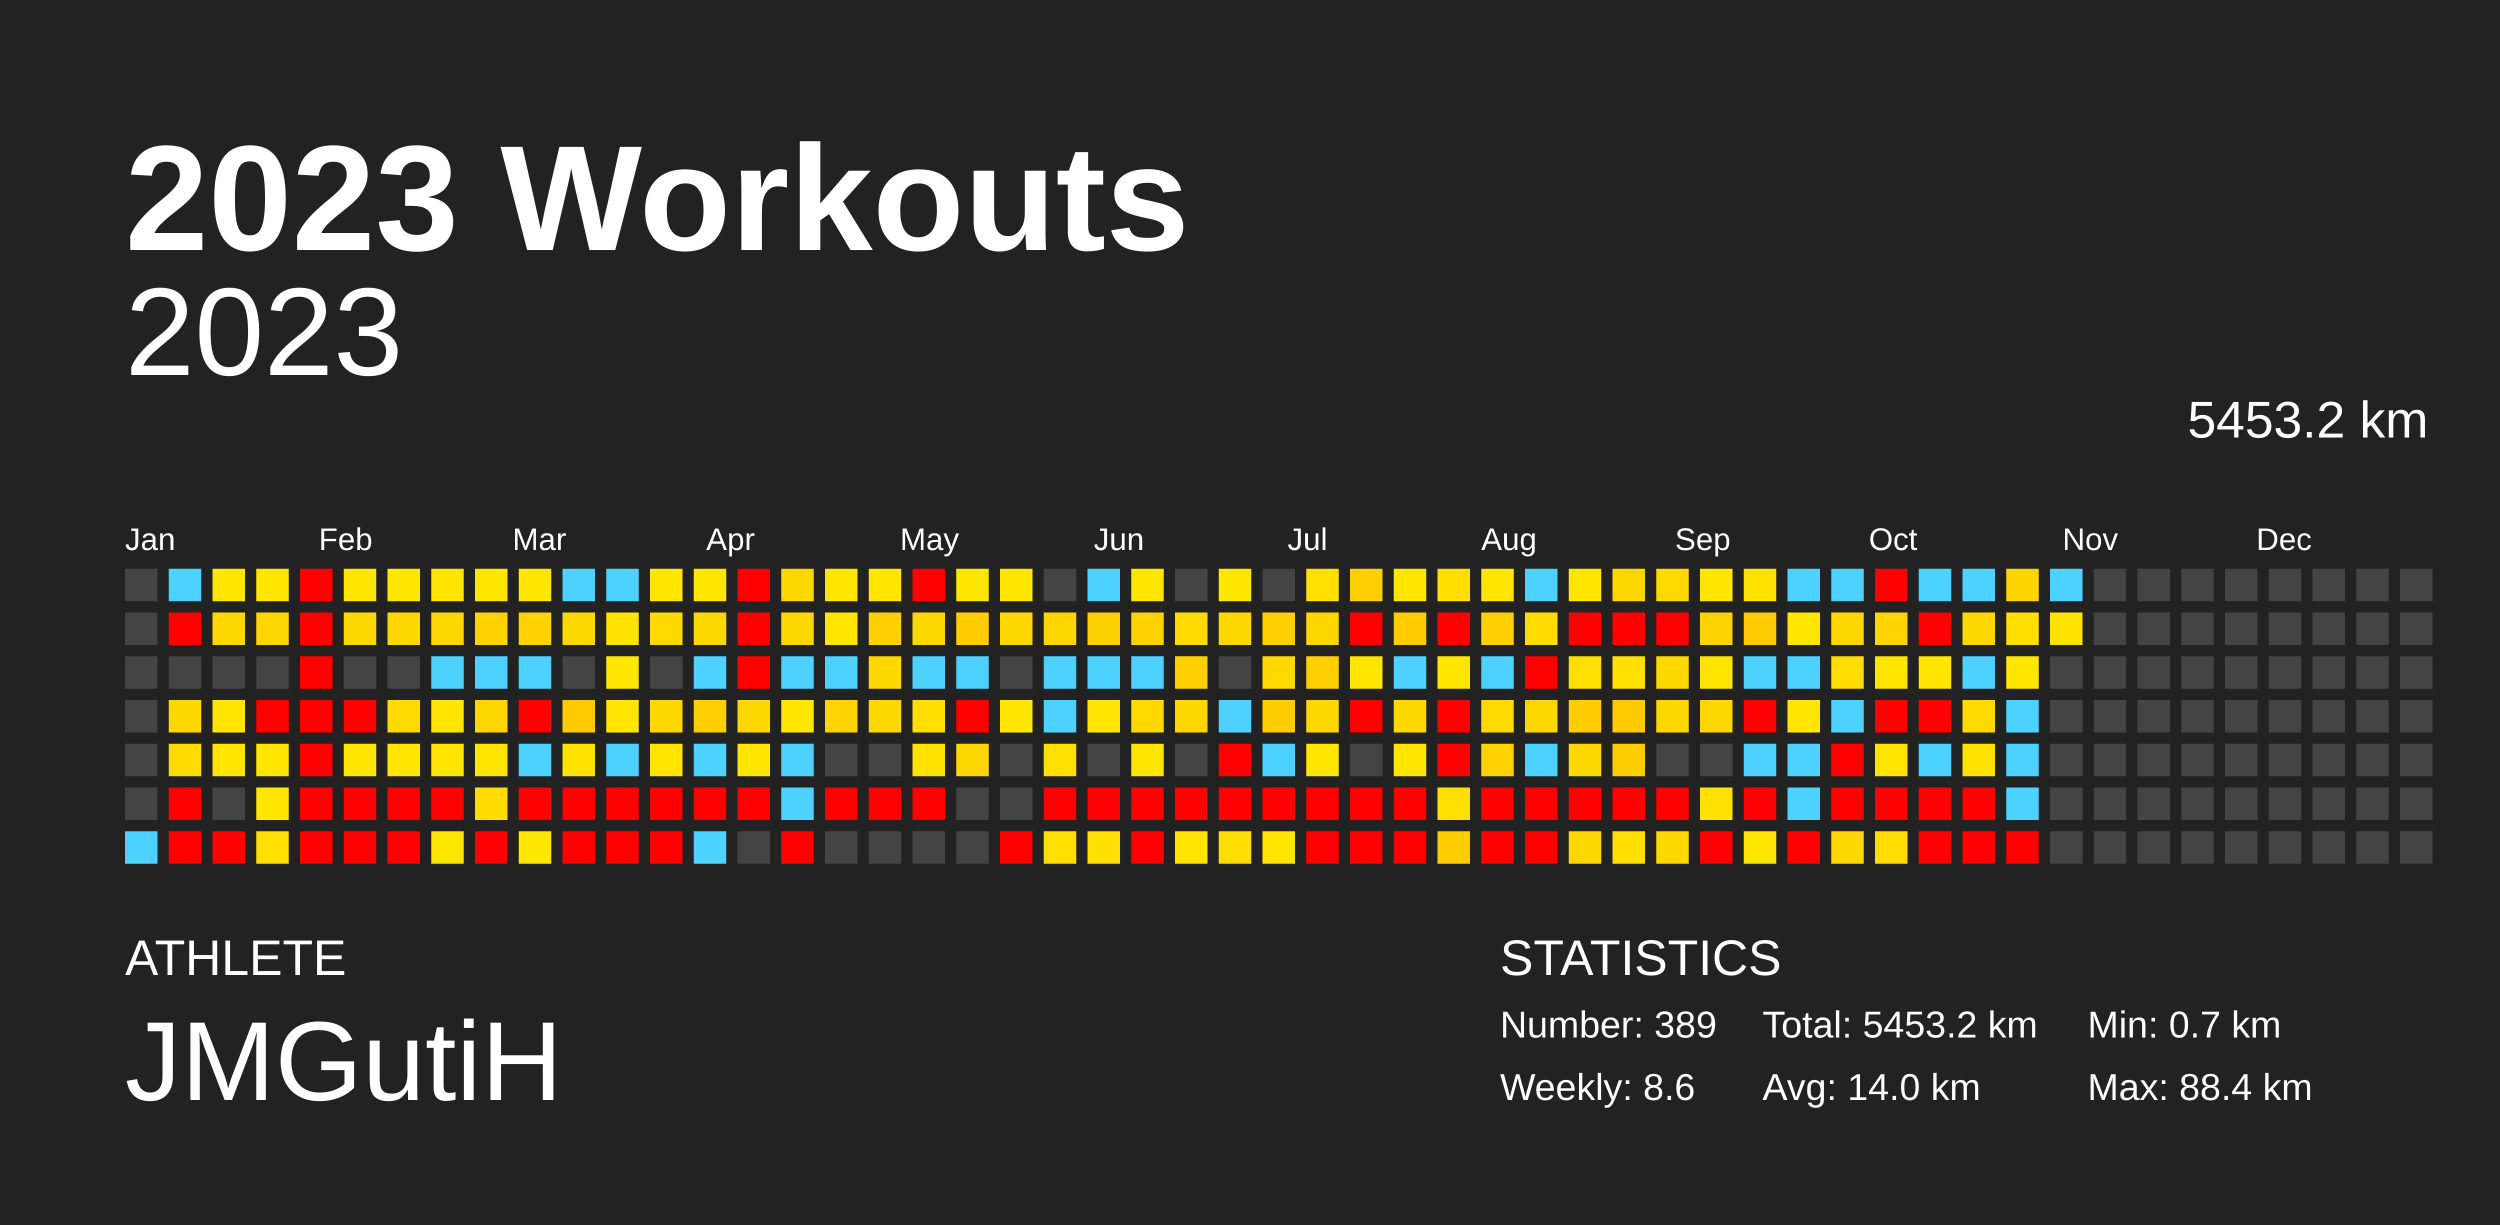
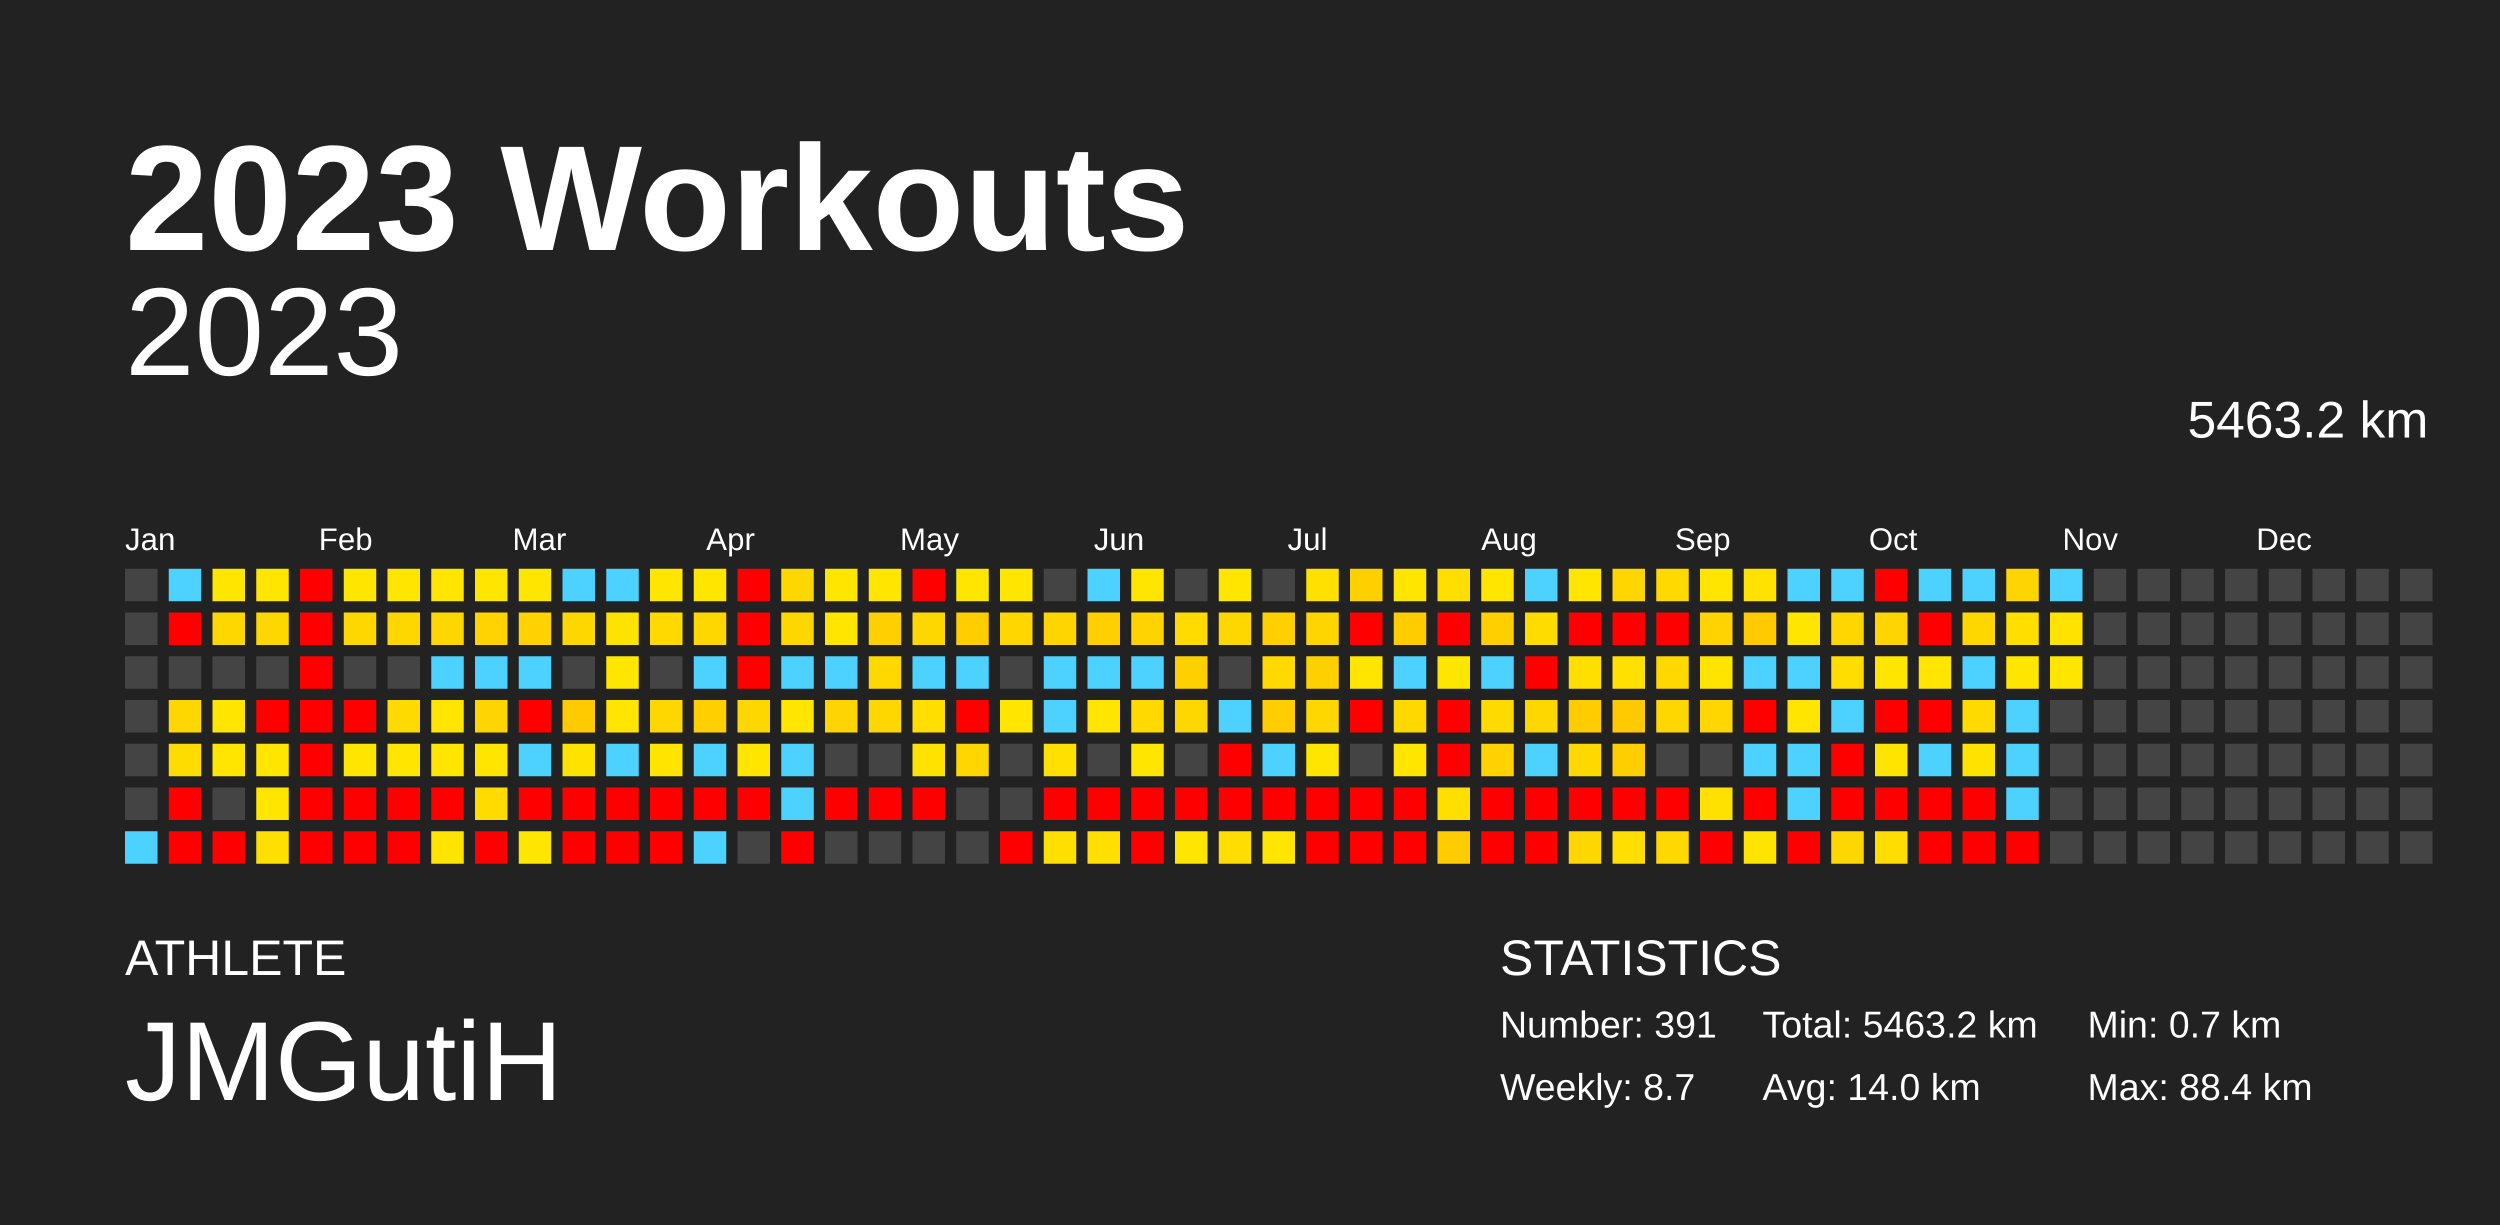
<svg xmlns="http://www.w3.org/2000/svg" baseProfile="full" height="98mm" version="1.1" viewBox="0,0,200,98" width="200mm">
  <defs />
  <rect fill="#222222" height="98" width="200" x="0" y="0" />
  <text fill="#FFFFFF" style="font-size:12px; font-family:Arial; font-weight:bold;" x="10" y="20">2023 Workouts</text>
  <text fill="#FFFFFF" style="font-size:4px; font-family:Arial" x="10" y="78">ATHLETE</text>
  <text fill="#FFFFFF" style="font-size:9px; font-family:Arial" x="10" y="88">JMGutiH</text>
  <text fill="#FFFFFF" style="font-size:4px; font-family:Arial" x="120" y="78">STATISTICS</text>
-   <text fill="#FFFFFF" style="font-size:3px; font-family:Arial" x="120" y="83">Number: 389</text>
-   <text fill="#FFFFFF" style="font-size:3px; font-family:Arial" x="120" y="88">Weekly: 8.6</text>
-   <text fill="#FFFFFF" style="font-size:3px; font-family:Arial" x="141" y="83">Total: 5453.2 km</text>
+   <text fill="#FFFFFF" style="font-size:3px; font-family:Arial" x="120" y="83">Number: 391</text>
+   <text fill="#FFFFFF" style="font-size:3px; font-family:Arial" x="120" y="88">Weekly: 8.7</text>
+   <text fill="#FFFFFF" style="font-size:3px; font-family:Arial" x="141" y="83">Total: 5463.2 km</text>
  <text fill="#FFFFFF" style="font-size:3px; font-family:Arial" x="141" y="88">Avg: 14.0 km</text>
  <text fill="#FFFFFF" style="font-size:3px; font-family:Arial" x="167" y="83">Min: 0.7 km</text>
  <text fill="#FFFFFF" style="font-size:3px; font-family:Arial" x="167" y="88">Max: 88.4 km</text>
  <text alignment-baseline="hanging" fill="#FFFFFF" style="font-size:10.0px; font-family:Arial;" x="10" y="30">2023</text>
-   <text alignment-baseline="hanging" fill="#FFFFFF" style="font-size:4.125px; font-family:Arial;" x="175" y="35">5453.2 km</text>
+   <text alignment-baseline="hanging" fill="#FFFFFF" style="font-size:4.125px; font-family:Arial;" x="175" y="35">5463.2 km</text>
  <text fill="#FFFFFF" style="font-size:2.5px; font-family:Arial" x="10.0" y="44">Jan</text>
  <text fill="#FFFFFF" style="font-size:2.5px; font-family:Arial" x="25.5" y="44">Feb</text>
  <text fill="#FFFFFF" style="font-size:2.5px; font-family:Arial" x="41.0" y="44">Mar</text>
  <text fill="#FFFFFF" style="font-size:2.5px; font-family:Arial" x="56.5" y="44">Apr</text>
  <text fill="#FFFFFF" style="font-size:2.5px; font-family:Arial" x="72.0" y="44">May</text>
  <text fill="#FFFFFF" style="font-size:2.5px; font-family:Arial" x="87.5" y="44">Jun</text>
  <text fill="#FFFFFF" style="font-size:2.5px; font-family:Arial" x="103.0" y="44">Jul</text>
  <text fill="#FFFFFF" style="font-size:2.5px; font-family:Arial" x="118.5" y="44">Aug</text>
  <text fill="#FFFFFF" style="font-size:2.5px; font-family:Arial" x="134.0" y="44">Sep</text>
  <text fill="#FFFFFF" style="font-size:2.5px; font-family:Arial" x="149.5" y="44">Oct</text>
  <text fill="#FFFFFF" style="font-size:2.5px; font-family:Arial" x="165.0" y="44">Nov</text>
  <text fill="#FFFFFF" style="font-size:2.5px; font-family:Arial" x="180.5" y="44">Dec</text>
  <rect fill="#444444" height="2.6" width="2.6" x="10.0" y="45.5" />
  <rect fill="#444444" height="2.6" width="2.6" x="10.0" y="49.0" />
  <rect fill="#444444" height="2.6" width="2.6" x="10.0" y="52.5" />
  <rect fill="#444444" height="2.6" width="2.6" x="10.0" y="56.0" />
  <rect fill="#444444" height="2.6" width="2.6" x="10.0" y="59.5" />
  <rect fill="#444444" height="2.6" width="2.6" x="10.0" y="63.0" />
  <rect fill="#4dd2ff" height="2.6" width="2.6" x="10.0" y="66.5" />
  <rect fill="#4dd2ff" height="2.6" width="2.6" x="13.5" y="45.5" />
  <rect fill="red" height="2.6" width="2.6" x="13.5" y="49.0" />
  <rect fill="#444444" height="2.6" width="2.6" x="13.5" y="52.5" />
  <rect fill="#ffd700" height="2.6" width="2.6" x="13.5" y="56.0" />
  <rect fill="#ffdc00" height="2.6" width="2.6" x="13.5" y="59.5" />
  <rect fill="red" height="2.6" width="2.6" x="13.5" y="63.0" />
  <rect fill="red" height="2.6" width="2.6" x="13.5" y="66.5" />
  <rect fill="#ffe600" height="2.6" width="2.6" x="17.0" y="45.5" />
  <rect fill="#ffd700" height="2.6" width="2.6" x="17.0" y="49.0" />
  <rect fill="#444444" height="2.6" width="2.6" x="17.0" y="52.5" />
  <rect fill="#ffe500" height="2.6" width="2.6" x="17.0" y="56.0" />
  <rect fill="#ffe500" height="2.6" width="2.6" x="17.0" y="59.5" />
  <rect fill="#444444" height="2.6" width="2.6" x="17.0" y="63.0" />
  <rect fill="red" height="2.6" width="2.6" x="17.0" y="66.5" />
  <rect fill="#ffe600" height="2.6" width="2.6" x="20.5" y="45.5" />
  <rect fill="#ffd700" height="2.6" width="2.6" x="20.5" y="49.0" />
  <rect fill="#444444" height="2.6" width="2.6" x="20.5" y="52.5" />
  <rect fill="red" height="2.6" width="2.6" x="20.5" y="56.0" />
  <rect fill="#ffe500" height="2.6" width="2.6" x="20.5" y="59.5" />
  <rect fill="#ffe500" height="2.6" width="2.6" x="20.5" y="63.0" />
  <rect fill="#ffdf00" height="2.6" width="2.6" x="20.5" y="66.5" />
  <rect fill="red" height="2.6" width="2.6" x="24.0" y="45.5" />
  <rect fill="red" height="2.6" width="2.6" x="24.0" y="49.0" />
  <rect fill="red" height="2.6" width="2.6" x="24.0" y="52.5" />
  <rect fill="red" height="2.6" width="2.6" x="24.0" y="56.0" />
  <rect fill="red" height="2.6" width="2.6" x="24.0" y="59.5" />
  <rect fill="red" height="2.6" width="2.6" x="24.0" y="63.0" />
  <rect fill="red" height="2.6" width="2.6" x="24.0" y="66.5" />
  <rect fill="#ffe600" height="2.6" width="2.6" x="27.5" y="45.5" />
  <rect fill="#ffd700" height="2.6" width="2.6" x="27.5" y="49.0" />
  <rect fill="#444444" height="2.6" width="2.6" x="27.5" y="52.5" />
  <rect fill="red" height="2.6" width="2.6" x="27.5" y="56.0" />
  <rect fill="#ffe500" height="2.6" width="2.6" x="27.5" y="59.5" />
  <rect fill="red" height="2.6" width="2.6" x="27.5" y="63.0" />
  <rect fill="red" height="2.6" width="2.6" x="27.5" y="66.5" />
  <rect fill="#ffe600" height="2.6" width="2.6" x="31.0" y="45.5" />
  <rect fill="#ffd700" height="2.6" width="2.6" x="31.0" y="49.0" />
  <rect fill="#444444" height="2.6" width="2.6" x="31.0" y="52.5" />
  <rect fill="#ffda00" height="2.6" width="2.6" x="31.0" y="56.0" />
  <rect fill="#ffe600" height="2.6" width="2.6" x="31.0" y="59.5" />
  <rect fill="red" height="2.6" width="2.6" x="31.0" y="63.0" />
  <rect fill="red" height="2.6" width="2.6" x="31.0" y="66.5" />
  <rect fill="#ffe500" height="2.6" width="2.6" x="34.5" y="45.5" />
  <rect fill="#ffd700" height="2.6" width="2.6" x="34.5" y="49.0" />
  <rect fill="#4dd2ff" height="2.6" width="2.6" x="34.5" y="52.5" />
  <rect fill="#ffe500" height="2.6" width="2.6" x="34.5" y="56.0" />
  <rect fill="#ffe500" height="2.6" width="2.6" x="34.5" y="59.5" />
  <rect fill="red" height="2.6" width="2.6" x="34.5" y="63.0" />
  <rect fill="#ffe400" height="2.6" width="2.6" x="34.5" y="66.5" />
  <rect fill="#ffe600" height="2.6" width="2.6" x="38.0" y="45.5" />
  <rect fill="#ffd200" height="2.6" width="2.6" x="38.0" y="49.0" />
  <rect fill="#4dd2ff" height="2.6" width="2.6" x="38.0" y="52.5" />
  <rect fill="#ffd500" height="2.6" width="2.6" x="38.0" y="56.0" />
  <rect fill="#ffe500" height="2.6" width="2.6" x="38.0" y="59.5" />
  <rect fill="#ffdb00" height="2.6" width="2.6" x="38.0" y="63.0" />
  <rect fill="red" height="2.6" width="2.6" x="38.0" y="66.5" />
  <rect fill="#ffe600" height="2.6" width="2.6" x="41.5" y="45.5" />
  <rect fill="#ffd200" height="2.6" width="2.6" x="41.5" y="49.0" />
  <rect fill="#4dd2ff" height="2.6" width="2.6" x="41.5" y="52.5" />
  <rect fill="red" height="2.6" width="2.6" x="41.5" y="56.0" />
  <rect fill="#4dd2ff" height="2.6" width="2.6" x="41.5" y="59.5" />
  <rect fill="red" height="2.6" width="2.6" x="41.5" y="63.0" />
  <rect fill="#ffe600" height="2.6" width="2.6" x="41.5" y="66.5" />
  <rect fill="#4dd2ff" height="2.6" width="2.6" x="45.0" y="45.5" />
  <rect fill="#ffd700" height="2.6" width="2.6" x="45.0" y="49.0" />
  <rect fill="#444444" height="2.6" width="2.6" x="45.0" y="52.5" />
  <rect fill="#ffca00" height="2.6" width="2.6" x="45.0" y="56.0" />
  <rect fill="#ffe300" height="2.6" width="2.6" x="45.0" y="59.5" />
  <rect fill="red" height="2.6" width="2.6" x="45.0" y="63.0" />
  <rect fill="red" height="2.6" width="2.6" x="45.0" y="66.5" />
  <rect fill="#4dd2ff" height="2.6" width="2.6" x="48.5" y="45.5" />
  <rect fill="#ffe300" height="2.6" width="2.6" x="48.5" y="49.0" />
  <rect fill="#ffe600" height="2.6" width="2.6" x="48.5" y="52.5" />
  <rect fill="#ffe500" height="2.6" width="2.6" x="48.5" y="56.0" />
  <rect fill="#4dd2ff" height="2.6" width="2.6" x="48.5" y="59.5" />
  <rect fill="red" height="2.6" width="2.6" x="48.5" y="63.0" />
  <rect fill="red" height="2.6" width="2.6" x="48.5" y="66.5" />
  <rect fill="#ffe600" height="2.6" width="2.6" x="52.0" y="45.5" />
  <rect fill="#ffd900" height="2.6" width="2.6" x="52.0" y="49.0" />
  <rect fill="#444444" height="2.6" width="2.6" x="52.0" y="52.5" />
  <rect fill="#ffd700" height="2.6" width="2.6" x="52.0" y="56.0" />
  <rect fill="#ffe400" height="2.6" width="2.6" x="52.0" y="59.5" />
  <rect fill="red" height="2.6" width="2.6" x="52.0" y="63.0" />
  <rect fill="red" height="2.6" width="2.6" x="52.0" y="66.5" />
  <rect fill="#ffe600" height="2.6" width="2.6" x="55.5" y="45.5" />
  <rect fill="#ffd700" height="2.6" width="2.6" x="55.5" y="49.0" />
  <rect fill="#4dd2ff" height="2.6" width="2.6" x="55.5" y="52.5" />
  <rect fill="#ffcf00" height="2.6" width="2.6" x="55.5" y="56.0" />
  <rect fill="#4dd2ff" height="2.6" width="2.6" x="55.5" y="59.5" />
  <rect fill="red" height="2.6" width="2.6" x="55.5" y="63.0" />
  <rect fill="#4dd2ff" height="2.6" width="2.6" x="55.5" y="66.5" />
  <rect fill="red" height="2.6" width="2.6" x="59.0" y="45.5" />
  <rect fill="red" height="2.6" width="2.6" x="59.0" y="49.0" />
  <rect fill="red" height="2.6" width="2.6" x="59.0" y="52.5" />
  <rect fill="#ffd700" height="2.6" width="2.6" x="59.0" y="56.0" />
  <rect fill="#ffe500" height="2.6" width="2.6" x="59.0" y="59.5" />
  <rect fill="red" height="2.6" width="2.6" x="59.0" y="63.0" />
  <rect fill="#444444" height="2.6" width="2.6" x="59.0" y="66.5" />
  <rect fill="#ffd700" height="2.6" width="2.6" x="62.5" y="45.5" />
  <rect fill="#ffd700" height="2.6" width="2.6" x="62.5" y="49.0" />
  <rect fill="#4dd2ff" height="2.6" width="2.6" x="62.5" y="52.5" />
  <rect fill="#ffe600" height="2.6" width="2.6" x="62.5" y="56.0" />
  <rect fill="#4dd2ff" height="2.6" width="2.6" x="62.5" y="59.5" />
  <rect fill="#4dd2ff" height="2.6" width="2.6" x="62.5" y="63.0" />
  <rect fill="red" height="2.6" width="2.6" x="62.5" y="66.5" />
  <rect fill="#ffe600" height="2.6" width="2.6" x="66.0" y="45.5" />
  <rect fill="#ffe500" height="2.6" width="2.6" x="66.0" y="49.0" />
  <rect fill="#4dd2ff" height="2.6" width="2.6" x="66.0" y="52.5" />
  <rect fill="#ffd400" height="2.6" width="2.6" x="66.0" y="56.0" />
  <rect fill="#444444" height="2.6" width="2.6" x="66.0" y="59.5" />
  <rect fill="red" height="2.6" width="2.6" x="66.0" y="63.0" />
  <rect fill="#444444" height="2.6" width="2.6" x="66.0" y="66.5" />
  <rect fill="#ffe500" height="2.6" width="2.6" x="69.5" y="45.5" />
  <rect fill="#ffd000" height="2.6" width="2.6" x="69.5" y="49.0" />
  <rect fill="#ffd800" height="2.6" width="2.6" x="69.5" y="52.5" />
  <rect fill="#ffd700" height="2.6" width="2.6" x="69.5" y="56.0" />
  <rect fill="#444444" height="2.6" width="2.6" x="69.5" y="59.5" />
  <rect fill="red" height="2.6" width="2.6" x="69.5" y="63.0" />
  <rect fill="#444444" height="2.6" width="2.6" x="69.5" y="66.5" />
  <rect fill="red" height="2.6" width="2.6" x="73.0" y="45.5" />
  <rect fill="#ffd700" height="2.6" width="2.6" x="73.0" y="49.0" />
  <rect fill="#4dd2ff" height="2.6" width="2.6" x="73.0" y="52.5" />
  <rect fill="#ffde00" height="2.6" width="2.6" x="73.0" y="56.0" />
  <rect fill="#ffe200" height="2.6" width="2.6" x="73.0" y="59.5" />
  <rect fill="red" height="2.6" width="2.6" x="73.0" y="63.0" />
  <rect fill="#444444" height="2.6" width="2.6" x="73.0" y="66.5" />
  <rect fill="#ffe600" height="2.6" width="2.6" x="76.5" y="45.5" />
  <rect fill="#ffcd00" height="2.6" width="2.6" x="76.5" y="49.0" />
  <rect fill="#4dd2ff" height="2.6" width="2.6" x="76.5" y="52.5" />
  <rect fill="red" height="2.6" width="2.6" x="76.5" y="56.0" />
  <rect fill="#ffd600" height="2.6" width="2.6" x="76.5" y="59.5" />
  <rect fill="#444444" height="2.6" width="2.6" x="76.5" y="63.0" />
  <rect fill="#444444" height="2.6" width="2.6" x="76.5" y="66.5" />
  <rect fill="#ffe600" height="2.6" width="2.6" x="80.0" y="45.5" />
  <rect fill="#ffd600" height="2.6" width="2.6" x="80.0" y="49.0" />
  <rect fill="#444444" height="2.6" width="2.6" x="80.0" y="52.5" />
  <rect fill="#ffe600" height="2.6" width="2.6" x="80.0" y="56.0" />
  <rect fill="#444444" height="2.6" width="2.6" x="80.0" y="59.5" />
  <rect fill="#444444" height="2.6" width="2.6" x="80.0" y="63.0" />
  <rect fill="red" height="2.6" width="2.6" x="80.0" y="66.5" />
  <rect fill="#444444" height="2.6" width="2.6" x="83.5" y="45.5" />
  <rect fill="#ffd500" height="2.6" width="2.6" x="83.5" y="49.0" />
  <rect fill="#4dd2ff" height="2.6" width="2.6" x="83.5" y="52.5" />
  <rect fill="#4dd2ff" height="2.6" width="2.6" x="83.5" y="56.0" />
  <rect fill="#ffe000" height="2.6" width="2.6" x="83.5" y="59.5" />
  <rect fill="red" height="2.6" width="2.6" x="83.5" y="63.0" />
  <rect fill="#ffdf00" height="2.6" width="2.6" x="83.5" y="66.5" />
  <rect fill="#4dd2ff" height="2.6" width="2.6" x="87.0" y="45.5" />
  <rect fill="#ffcf00" height="2.6" width="2.6" x="87.0" y="49.0" />
  <rect fill="#4dd2ff" height="2.6" width="2.6" x="87.0" y="52.5" />
  <rect fill="#ffe500" height="2.6" width="2.6" x="87.0" y="56.0" />
  <rect fill="#444444" height="2.6" width="2.6" x="87.0" y="59.5" />
  <rect fill="red" height="2.6" width="2.6" x="87.0" y="63.0" />
  <rect fill="#ffde00" height="2.6" width="2.6" x="87.0" y="66.5" />
  <rect fill="#ffe500" height="2.6" width="2.6" x="90.5" y="45.5" />
  <rect fill="#ffd200" height="2.6" width="2.6" x="90.5" y="49.0" />
  <rect fill="#4dd2ff" height="2.6" width="2.6" x="90.5" y="52.5" />
  <rect fill="#ffd900" height="2.6" width="2.6" x="90.5" y="56.0" />
  <rect fill="#ffe600" height="2.6" width="2.6" x="90.5" y="59.5" />
  <rect fill="red" height="2.6" width="2.6" x="90.5" y="63.0" />
  <rect fill="red" height="2.6" width="2.6" x="90.5" y="66.5" />
  <rect fill="#444444" height="2.6" width="2.6" x="94.0" y="45.5" />
  <rect fill="#ffdb00" height="2.6" width="2.6" x="94.0" y="49.0" />
  <rect fill="#ffd000" height="2.6" width="2.6" x="94.0" y="52.5" />
  <rect fill="#ffd700" height="2.6" width="2.6" x="94.0" y="56.0" />
  <rect fill="#444444" height="2.6" width="2.6" x="94.0" y="59.5" />
  <rect fill="red" height="2.6" width="2.6" x="94.0" y="63.0" />
  <rect fill="#ffe500" height="2.6" width="2.6" x="94.0" y="66.5" />
  <rect fill="#ffe600" height="2.6" width="2.6" x="97.5" y="45.5" />
  <rect fill="#ffd700" height="2.6" width="2.6" x="97.5" y="49.0" />
  <rect fill="#444444" height="2.6" width="2.6" x="97.5" y="52.5" />
  <rect fill="#4dd2ff" height="2.6" width="2.6" x="97.5" y="56.0" />
  <rect fill="red" height="2.6" width="2.6" x="97.5" y="59.5" />
  <rect fill="red" height="2.6" width="2.6" x="97.5" y="63.0" />
  <rect fill="#ffdd00" height="2.6" width="2.6" x="97.5" y="66.5" />
  <rect fill="#444444" height="2.6" width="2.6" x="101.0" y="45.5" />
  <rect fill="#ffcf00" height="2.6" width="2.6" x="101.0" y="49.0" />
  <rect fill="#ffd900" height="2.6" width="2.6" x="101.0" y="52.5" />
  <rect fill="#ffcd00" height="2.6" width="2.6" x="101.0" y="56.0" />
  <rect fill="#4dd2ff" height="2.6" width="2.6" x="101.0" y="59.5" />
  <rect fill="red" height="2.6" width="2.6" x="101.0" y="63.0" />
  <rect fill="#ffe500" height="2.6" width="2.6" x="101.0" y="66.5" />
  <rect fill="#ffe000" height="2.6" width="2.6" x="104.5" y="45.5" />
  <rect fill="#ffd500" height="2.6" width="2.6" x="104.5" y="49.0" />
  <rect fill="#ffd000" height="2.6" width="2.6" x="104.5" y="52.5" />
  <rect fill="#ffd700" height="2.6" width="2.6" x="104.5" y="56.0" />
  <rect fill="#ffe500" height="2.6" width="2.6" x="104.5" y="59.5" />
  <rect fill="red" height="2.6" width="2.6" x="104.5" y="63.0" />
  <rect fill="red" height="2.6" width="2.6" x="104.5" y="66.5" />
  <rect fill="#ffd000" height="2.6" width="2.6" x="108.0" y="45.5" />
  <rect fill="red" height="2.6" width="2.6" x="108.0" y="49.0" />
  <rect fill="#ffe500" height="2.6" width="2.6" x="108.0" y="52.5" />
  <rect fill="red" height="2.6" width="2.6" x="108.0" y="56.0" />
  <rect fill="#444444" height="2.6" width="2.6" x="108.0" y="59.5" />
  <rect fill="red" height="2.6" width="2.6" x="108.0" y="63.0" />
  <rect fill="red" height="2.6" width="2.6" x="108.0" y="66.5" />
  <rect fill="#ffe500" height="2.6" width="2.6" x="111.5" y="45.5" />
  <rect fill="#ffcc00" height="2.6" width="2.6" x="111.5" y="49.0" />
  <rect fill="#4dd2ff" height="2.6" width="2.6" x="111.5" y="52.5" />
  <rect fill="#ffd800" height="2.6" width="2.6" x="111.5" y="56.0" />
  <rect fill="#ffe500" height="2.6" width="2.6" x="111.5" y="59.5" />
  <rect fill="red" height="2.6" width="2.6" x="111.5" y="63.0" />
  <rect fill="red" height="2.6" width="2.6" x="111.5" y="66.5" />
  <rect fill="#ffde00" height="2.6" width="2.6" x="115.0" y="45.5" />
  <rect fill="red" height="2.6" width="2.6" x="115.0" y="49.0" />
  <rect fill="#ffe600" height="2.6" width="2.6" x="115.0" y="52.5" />
  <rect fill="red" height="2.6" width="2.6" x="115.0" y="56.0" />
  <rect fill="red" height="2.6" width="2.6" x="115.0" y="59.5" />
  <rect fill="#ffdf00" height="2.6" width="2.6" x="115.0" y="63.0" />
  <rect fill="#ffcc00" height="2.6" width="2.6" x="115.0" y="66.5" />
  <rect fill="#ffe500" height="2.6" width="2.6" x="118.5" y="45.5" />
  <rect fill="#ffcf00" height="2.6" width="2.6" x="118.5" y="49.0" />
  <rect fill="#4dd2ff" height="2.6" width="2.6" x="118.5" y="52.5" />
  <rect fill="#ffda00" height="2.6" width="2.6" x="118.5" y="56.0" />
  <rect fill="#ffd200" height="2.6" width="2.6" x="118.5" y="59.5" />
  <rect fill="red" height="2.6" width="2.6" x="118.5" y="63.0" />
  <rect fill="red" height="2.6" width="2.6" x="118.5" y="66.5" />
  <rect fill="#4dd2ff" height="2.6" width="2.6" x="122.0" y="45.5" />
  <rect fill="#ffdc00" height="2.6" width="2.6" x="122.0" y="49.0" />
  <rect fill="red" height="2.6" width="2.6" x="122.0" y="52.5" />
  <rect fill="#ffd700" height="2.6" width="2.6" x="122.0" y="56.0" />
  <rect fill="#4dd2ff" height="2.6" width="2.6" x="122.0" y="59.5" />
  <rect fill="red" height="2.6" width="2.6" x="122.0" y="63.0" />
  <rect fill="red" height="2.6" width="2.6" x="122.0" y="66.5" />
  <rect fill="#ffe500" height="2.6" width="2.6" x="125.5" y="45.5" />
  <rect fill="red" height="2.6" width="2.6" x="125.5" y="49.0" />
  <rect fill="#ffdf00" height="2.6" width="2.6" x="125.5" y="52.5" />
  <rect fill="#ffcc00" height="2.6" width="2.6" x="125.5" y="56.0" />
  <rect fill="#ffd800" height="2.6" width="2.6" x="125.5" y="59.5" />
  <rect fill="red" height="2.6" width="2.6" x="125.5" y="63.0" />
  <rect fill="#ffd700" height="2.6" width="2.6" x="125.5" y="66.5" />
  <rect fill="#ffd600" height="2.6" width="2.6" x="129.0" y="45.5" />
  <rect fill="red" height="2.6" width="2.6" x="129.0" y="49.0" />
  <rect fill="#ffe000" height="2.6" width="2.6" x="129.0" y="52.5" />
  <rect fill="#ffca00" height="2.6" width="2.6" x="129.0" y="56.0" />
  <rect fill="#ffce00" height="2.6" width="2.6" x="129.0" y="59.5" />
  <rect fill="red" height="2.6" width="2.6" x="129.0" y="63.0" />
  <rect fill="#ffde00" height="2.6" width="2.6" x="129.0" y="66.5" />
  <rect fill="#ffd900" height="2.6" width="2.6" x="132.5" y="45.5" />
  <rect fill="red" height="2.6" width="2.6" x="132.5" y="49.0" />
  <rect fill="#ffd800" height="2.6" width="2.6" x="132.5" y="52.5" />
  <rect fill="#ffd700" height="2.6" width="2.6" x="132.5" y="56.0" />
  <rect fill="#444444" height="2.6" width="2.6" x="132.5" y="59.5" />
  <rect fill="red" height="2.6" width="2.6" x="132.5" y="63.0" />
  <rect fill="#ffd800" height="2.6" width="2.6" x="132.5" y="66.5" />
  <rect fill="#ffe500" height="2.6" width="2.6" x="136.0" y="45.5" />
  <rect fill="#ffd300" height="2.6" width="2.6" x="136.0" y="49.0" />
  <rect fill="#ffe400" height="2.6" width="2.6" x="136.0" y="52.5" />
  <rect fill="#ffd600" height="2.6" width="2.6" x="136.0" y="56.0" />
  <rect fill="#444444" height="2.6" width="2.6" x="136.0" y="59.5" />
  <rect fill="#ffe100" height="2.6" width="2.6" x="136.0" y="63.0" />
  <rect fill="red" height="2.6" width="2.6" x="136.0" y="66.5" />
  <rect fill="#ffe200" height="2.6" width="2.6" x="139.5" y="45.5" />
  <rect fill="#ffca00" height="2.6" width="2.6" x="139.5" y="49.0" />
  <rect fill="#4dd2ff" height="2.6" width="2.6" x="139.5" y="52.5" />
  <rect fill="red" height="2.6" width="2.6" x="139.5" y="56.0" />
  <rect fill="#4dd2ff" height="2.6" width="2.6" x="139.5" y="59.5" />
  <rect fill="red" height="2.6" width="2.6" x="139.5" y="63.0" />
  <rect fill="#ffe400" height="2.6" width="2.6" x="139.5" y="66.5" />
  <rect fill="#4dd2ff" height="2.6" width="2.6" x="143.0" y="45.5" />
  <rect fill="#ffe500" height="2.6" width="2.6" x="143.0" y="49.0" />
  <rect fill="#4dd2ff" height="2.6" width="2.6" x="143.0" y="52.5" />
  <rect fill="#ffe500" height="2.6" width="2.6" x="143.0" y="56.0" />
  <rect fill="#4dd2ff" height="2.6" width="2.6" x="143.0" y="59.5" />
  <rect fill="#4dd2ff" height="2.6" width="2.6" x="143.0" y="63.0" />
  <rect fill="red" height="2.6" width="2.6" x="143.0" y="66.5" />
  <rect fill="#4dd2ff" height="2.6" width="2.6" x="146.5" y="45.5" />
  <rect fill="#ffd600" height="2.6" width="2.6" x="146.5" y="49.0" />
  <rect fill="#ffdd00" height="2.6" width="2.6" x="146.5" y="52.5" />
  <rect fill="#4dd2ff" height="2.6" width="2.6" x="146.5" y="56.0" />
  <rect fill="red" height="2.6" width="2.6" x="146.5" y="59.5" />
  <rect fill="red" height="2.6" width="2.6" x="146.5" y="63.0" />
  <rect fill="#ffd700" height="2.6" width="2.6" x="146.5" y="66.5" />
  <rect fill="red" height="2.6" width="2.6" x="150.0" y="45.5" />
  <rect fill="#ffd400" height="2.6" width="2.6" x="150.0" y="49.0" />
  <rect fill="#ffe500" height="2.6" width="2.6" x="150.0" y="52.5" />
  <rect fill="red" height="2.6" width="2.6" x="150.0" y="56.0" />
  <rect fill="#ffe400" height="2.6" width="2.6" x="150.0" y="59.5" />
  <rect fill="red" height="2.6" width="2.6" x="150.0" y="63.0" />
  <rect fill="#ffdd00" height="2.6" width="2.6" x="150.0" y="66.5" />
  <rect fill="#4dd2ff" height="2.6" width="2.6" x="153.5" y="45.5" />
  <rect fill="red" height="2.6" width="2.6" x="153.5" y="49.0" />
  <rect fill="#ffe500" height="2.6" width="2.6" x="153.5" y="52.5" />
  <rect fill="red" height="2.6" width="2.6" x="153.5" y="56.0" />
  <rect fill="#4dd2ff" height="2.6" width="2.6" x="153.5" y="59.5" />
  <rect fill="red" height="2.6" width="2.6" x="153.5" y="63.0" />
  <rect fill="red" height="2.6" width="2.6" x="153.5" y="66.5" />
  <rect fill="#4dd2ff" height="2.6" width="2.6" x="157.0" y="45.5" />
  <rect fill="#ffd700" height="2.6" width="2.6" x="157.0" y="49.0" />
  <rect fill="#4dd2ff" height="2.6" width="2.6" x="157.0" y="52.5" />
  <rect fill="#ffda00" height="2.6" width="2.6" x="157.0" y="56.0" />
  <rect fill="#ffe300" height="2.6" width="2.6" x="157.0" y="59.5" />
  <rect fill="red" height="2.6" width="2.6" x="157.0" y="63.0" />
  <rect fill="red" height="2.6" width="2.6" x="157.0" y="66.5" />
  <rect fill="#ffd400" height="2.6" width="2.6" x="160.5" y="45.5" />
  <rect fill="#ffde00" height="2.6" width="2.6" x="160.5" y="49.0" />
  <rect fill="#ffe600" height="2.6" width="2.6" x="160.5" y="52.5" />
  <rect fill="#4dd2ff" height="2.6" width="2.6" x="160.5" y="56.0" />
  <rect fill="#4dd2ff" height="2.6" width="2.6" x="160.5" y="59.5" />
  <rect fill="#4dd2ff" height="2.6" width="2.6" x="160.5" y="63.0" />
  <rect fill="red" height="2.6" width="2.6" x="160.5" y="66.5" />
  <rect fill="#4dd2ff" height="2.6" width="2.6" x="164.0" y="45.5" />
  <rect fill="#ffe200" height="2.6" width="2.6" x="164.0" y="49.0" />
-   <rect fill="#444444" height="2.6" width="2.6" x="164.0" y="52.5" />
+   <rect fill="#ffe500" height="2.6" width="2.6" x="164.0" y="52.5" />
  <rect fill="#444444" height="2.6" width="2.6" x="164.0" y="56.0" />
  <rect fill="#444444" height="2.6" width="2.6" x="164.0" y="59.5" />
  <rect fill="#444444" height="2.6" width="2.6" x="164.0" y="63.0" />
  <rect fill="#444444" height="2.6" width="2.6" x="164.0" y="66.5" />
  <rect fill="#444444" height="2.6" width="2.6" x="167.5" y="45.5" />
  <rect fill="#444444" height="2.6" width="2.6" x="167.5" y="49.0" />
  <rect fill="#444444" height="2.6" width="2.6" x="167.5" y="52.5" />
  <rect fill="#444444" height="2.6" width="2.6" x="167.5" y="56.0" />
  <rect fill="#444444" height="2.6" width="2.6" x="167.5" y="59.5" />
  <rect fill="#444444" height="2.6" width="2.6" x="167.5" y="63.0" />
  <rect fill="#444444" height="2.6" width="2.6" x="167.5" y="66.5" />
  <rect fill="#444444" height="2.6" width="2.6" x="171.0" y="45.5" />
  <rect fill="#444444" height="2.6" width="2.6" x="171.0" y="49.0" />
  <rect fill="#444444" height="2.6" width="2.6" x="171.0" y="52.5" />
  <rect fill="#444444" height="2.6" width="2.6" x="171.0" y="56.0" />
  <rect fill="#444444" height="2.6" width="2.6" x="171.0" y="59.5" />
  <rect fill="#444444" height="2.6" width="2.6" x="171.0" y="63.0" />
  <rect fill="#444444" height="2.6" width="2.6" x="171.0" y="66.5" />
  <rect fill="#444444" height="2.6" width="2.6" x="174.5" y="45.5" />
  <rect fill="#444444" height="2.6" width="2.6" x="174.5" y="49.0" />
  <rect fill="#444444" height="2.6" width="2.6" x="174.5" y="52.5" />
  <rect fill="#444444" height="2.6" width="2.6" x="174.5" y="56.0" />
  <rect fill="#444444" height="2.6" width="2.6" x="174.5" y="59.5" />
  <rect fill="#444444" height="2.6" width="2.6" x="174.5" y="63.0" />
  <rect fill="#444444" height="2.6" width="2.6" x="174.5" y="66.5" />
  <rect fill="#444444" height="2.6" width="2.6" x="178.0" y="45.5" />
  <rect fill="#444444" height="2.6" width="2.6" x="178.0" y="49.0" />
  <rect fill="#444444" height="2.6" width="2.6" x="178.0" y="52.5" />
  <rect fill="#444444" height="2.6" width="2.6" x="178.0" y="56.0" />
  <rect fill="#444444" height="2.6" width="2.6" x="178.0" y="59.5" />
  <rect fill="#444444" height="2.6" width="2.6" x="178.0" y="63.0" />
  <rect fill="#444444" height="2.6" width="2.6" x="178.0" y="66.5" />
  <rect fill="#444444" height="2.6" width="2.6" x="181.5" y="45.5" />
  <rect fill="#444444" height="2.6" width="2.6" x="181.5" y="49.0" />
  <rect fill="#444444" height="2.6" width="2.6" x="181.5" y="52.5" />
  <rect fill="#444444" height="2.6" width="2.6" x="181.5" y="56.0" />
  <rect fill="#444444" height="2.6" width="2.6" x="181.5" y="59.5" />
  <rect fill="#444444" height="2.6" width="2.6" x="181.5" y="63.0" />
  <rect fill="#444444" height="2.6" width="2.6" x="181.5" y="66.5" />
  <rect fill="#444444" height="2.6" width="2.6" x="185.0" y="45.5" />
  <rect fill="#444444" height="2.6" width="2.6" x="185.0" y="49.0" />
  <rect fill="#444444" height="2.6" width="2.6" x="185.0" y="52.5" />
  <rect fill="#444444" height="2.6" width="2.6" x="185.0" y="56.0" />
  <rect fill="#444444" height="2.6" width="2.6" x="185.0" y="59.5" />
  <rect fill="#444444" height="2.6" width="2.6" x="185.0" y="63.0" />
  <rect fill="#444444" height="2.6" width="2.6" x="185.0" y="66.5" />
  <rect fill="#444444" height="2.6" width="2.6" x="188.5" y="45.5" />
  <rect fill="#444444" height="2.6" width="2.6" x="188.5" y="49.0" />
  <rect fill="#444444" height="2.6" width="2.6" x="188.5" y="52.5" />
  <rect fill="#444444" height="2.6" width="2.6" x="188.5" y="56.0" />
  <rect fill="#444444" height="2.6" width="2.6" x="188.5" y="59.5" />
  <rect fill="#444444" height="2.6" width="2.6" x="188.5" y="63.0" />
  <rect fill="#444444" height="2.6" width="2.6" x="188.5" y="66.5" />
  <rect fill="#444444" height="2.6" width="2.6" x="192.0" y="45.5" />
  <rect fill="#444444" height="2.6" width="2.6" x="192.0" y="49.0" />
  <rect fill="#444444" height="2.6" width="2.6" x="192.0" y="52.5" />
  <rect fill="#444444" height="2.6" width="2.6" x="192.0" y="56.0" />
  <rect fill="#444444" height="2.6" width="2.6" x="192.0" y="59.5" />
  <rect fill="#444444" height="2.6" width="2.6" x="192.0" y="63.0" />
  <rect fill="#444444" height="2.6" width="2.6" x="192.0" y="66.5" />
</svg>
